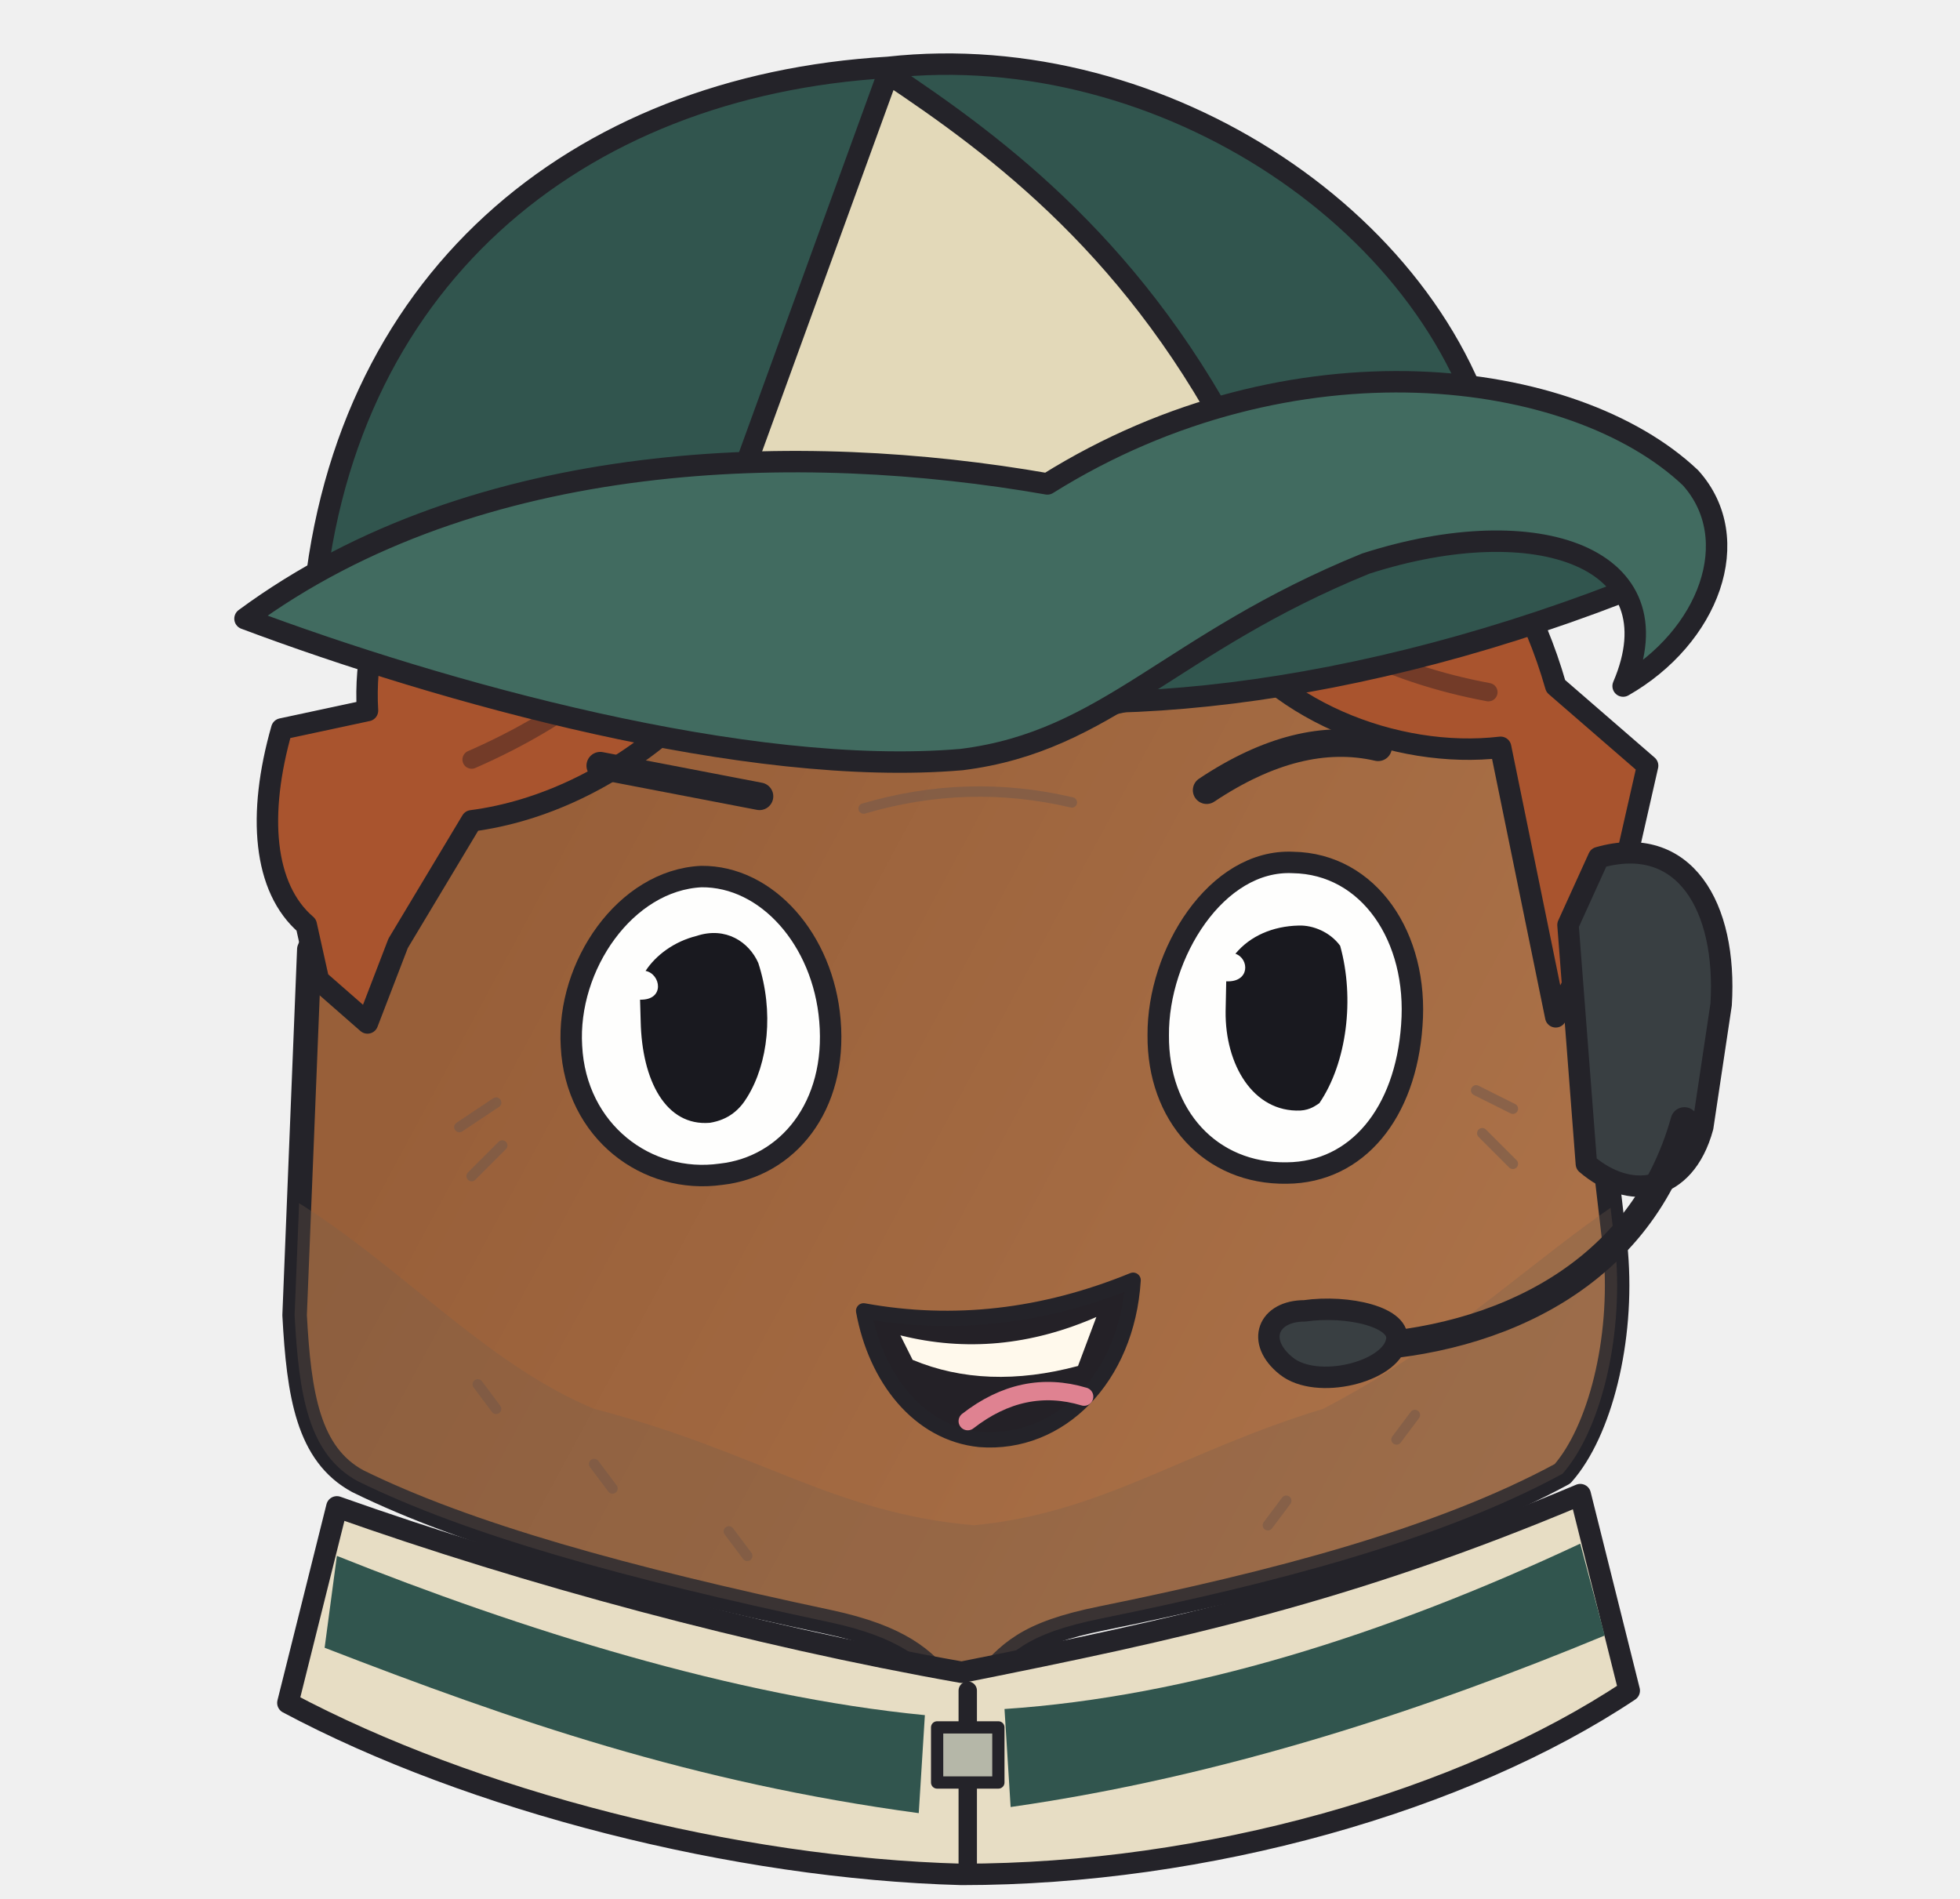
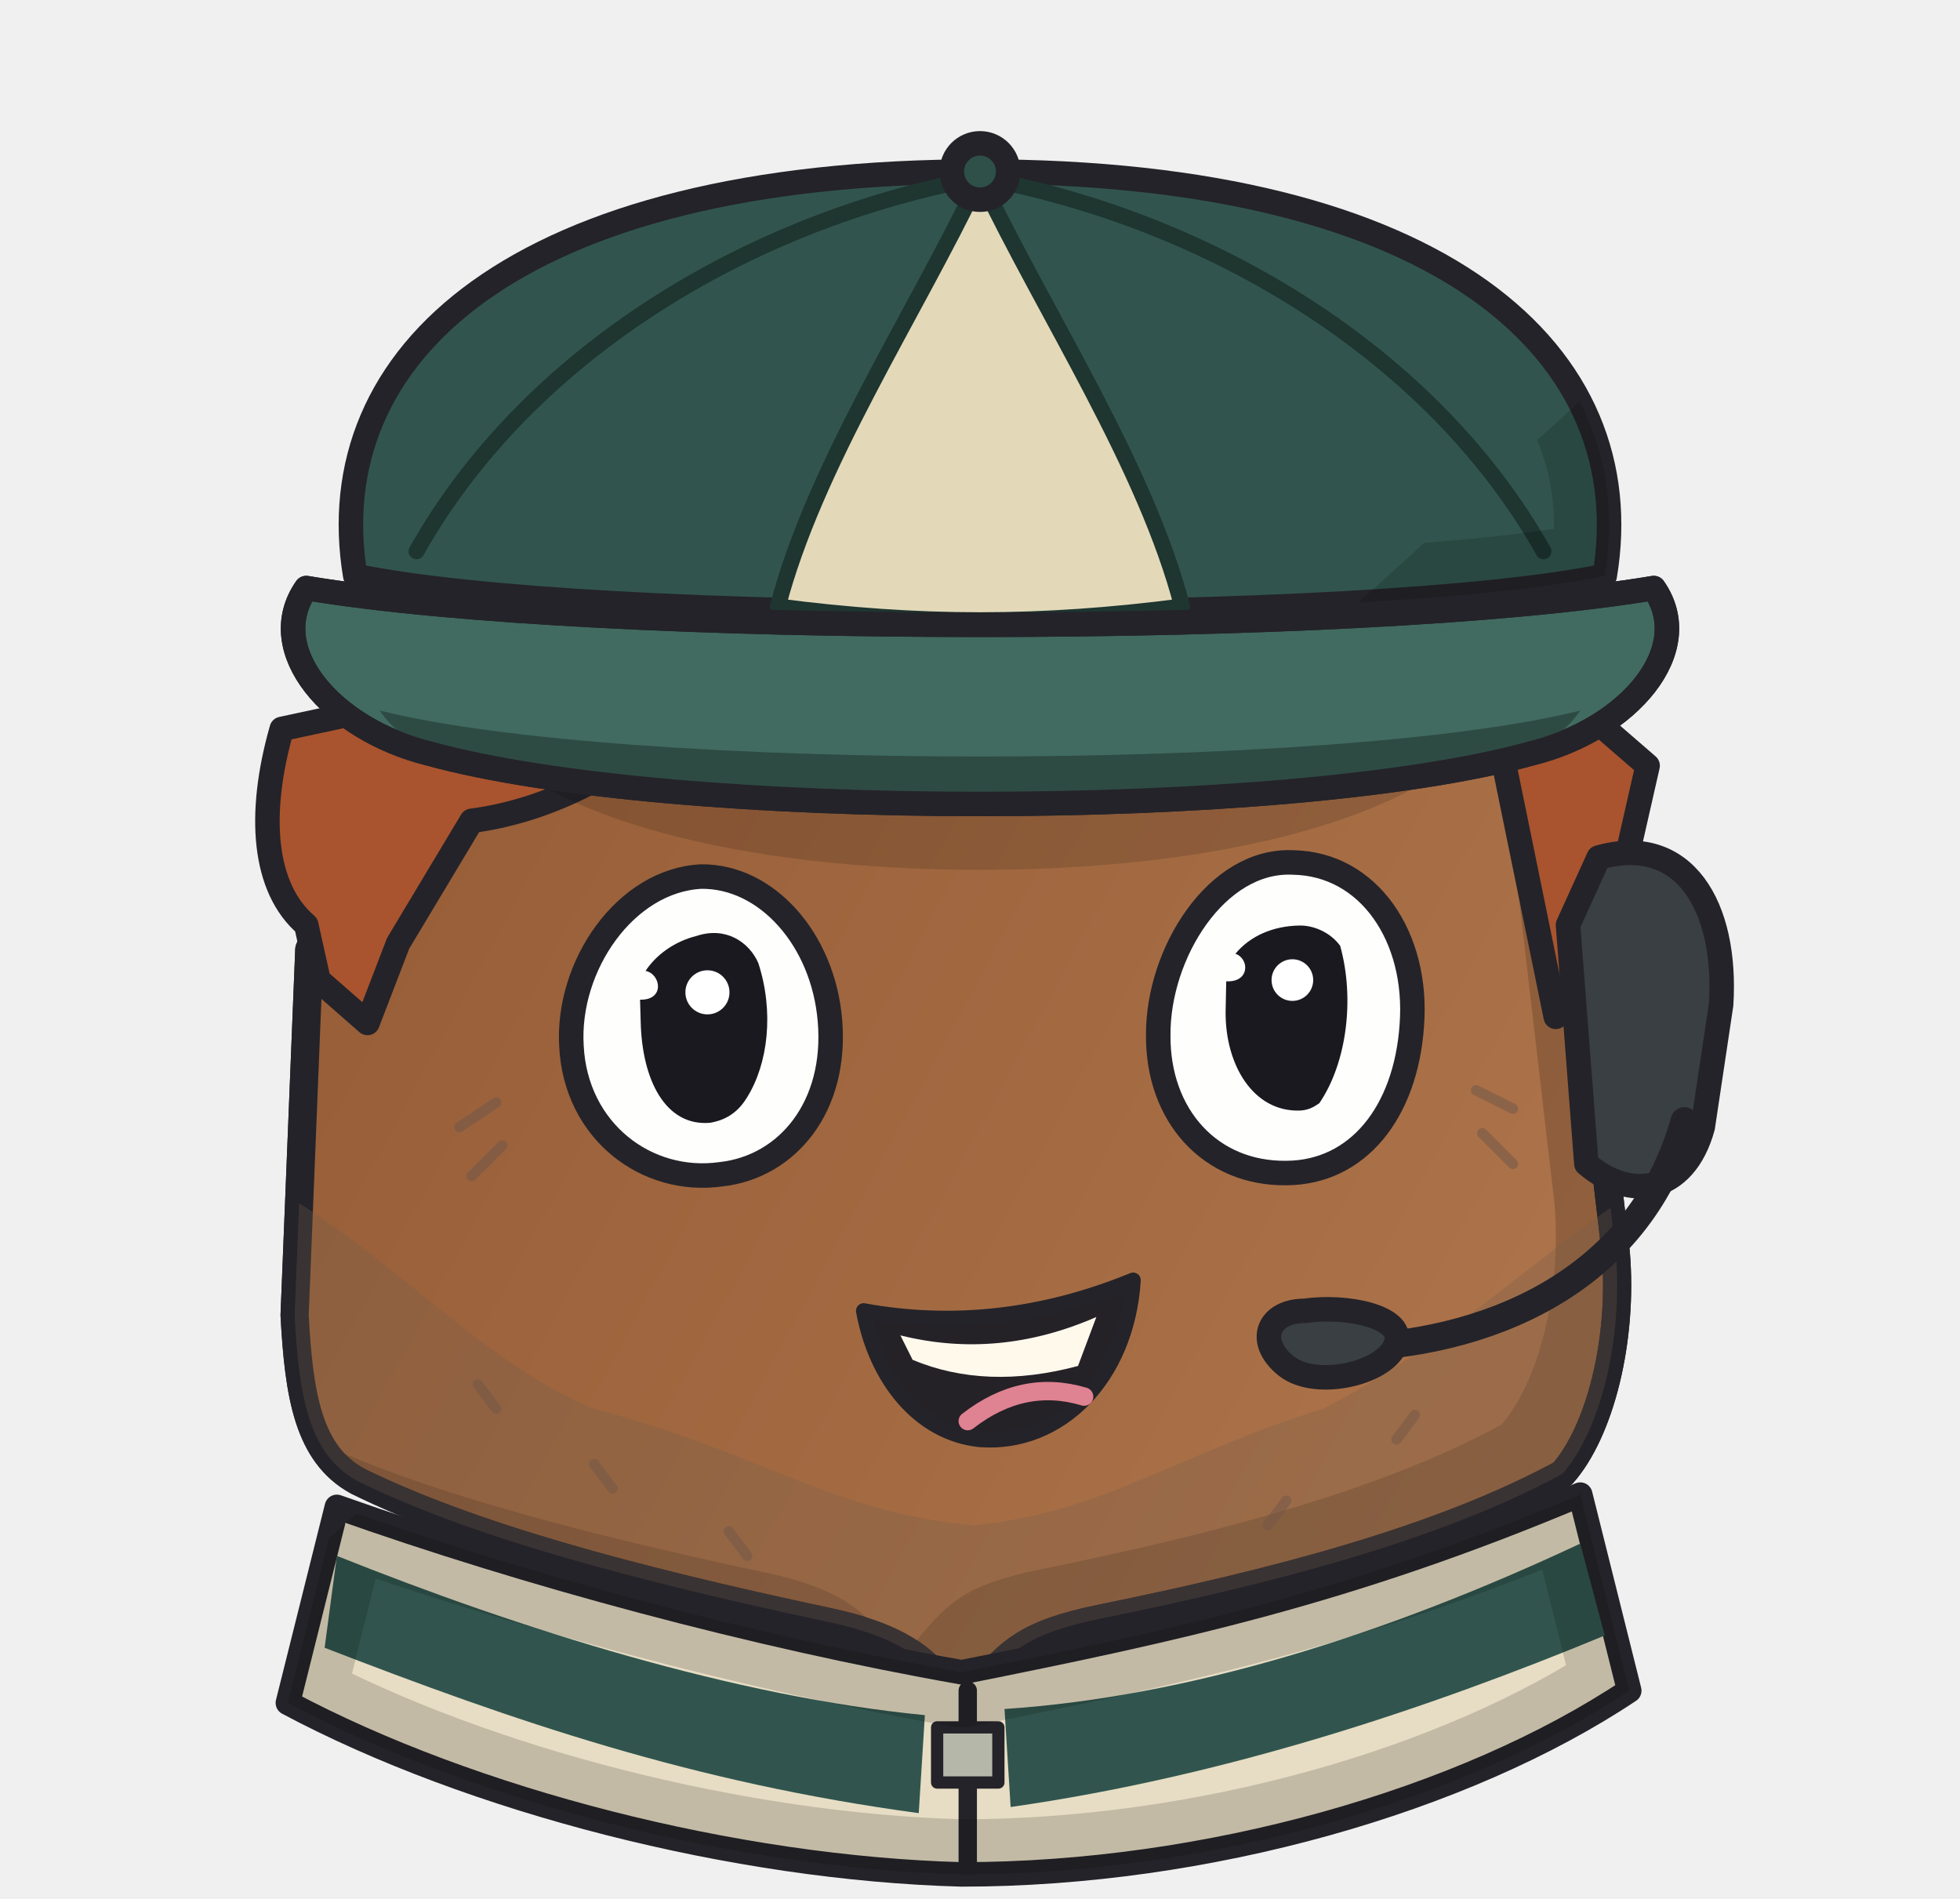
- <svg xmlns="http://www.w3.org/2000/svg" viewBox="0 0 320 310" fill="none" stroke="#242329" stroke-width="3.5" stroke-linecap="round" stroke-linejoin="round" role="img" aria-labelledby="coach-encouraging-title coach-encouraging-description">
+ <svg xmlns="http://www.w3.org/2000/svg" viewBox="0 0 320 310" fill="none" stroke="#242329" stroke-width="4" stroke-linecap="round" stroke-linejoin="round" role="img" aria-labelledby="coach-encouraging-title coach-encouraging-description">
  <defs>
    <linearGradient id="coach-encouraging-skin" x1="84" y1="144" x2="251" y2="234" gradientUnits="userSpaceOnUse">
      <stop stop-color="#985F39" />
      <stop offset=".55" stop-color="#A36A42" />
      <stop offset="1" stop-color="#AC7249" />
    </linearGradient>
    <linearGradient id="coach-encouraging-hair" x1="151" y1="43" x2="158" y2="133" gradientUnits="userSpaceOnUse">
      <stop stop-color="#493225" />
      <stop offset=".5" stop-color="#533B2B" />
      <stop offset="1" stop-color="#33251E" />
    </linearGradient>
    <linearGradient id="coach-encouraging-mint" x1="155" y1="20" x2="162" y2="216" gradientUnits="userSpaceOnUse">
      <stop stop-color="#B5F3D6" />
      <stop offset=".55" stop-color="#AEF0D2" />
      <stop offset="1" stop-color="#ABEDCF" />
    </linearGradient>
    <linearGradient id="coach-encouraging-ear-cushion" x1="35" y1="147" x2="62" y2="200" gradientUnits="userSpaceOnUse">
      <stop stop-color="#309775" />
      <stop offset="1" stop-color="#349778" />
    </linearGradient>
    <linearGradient id="coach-encouraging-collar-fabric" x1="99" y1="244" x2="112" y2="301" gradientUnits="userSpaceOnUse">
      <stop stop-color="#18344F" />
      <stop offset="1" stop-color="#1D3959" />
    </linearGradient>
    <clipPath id="coach-encouraging-hair-boundary">
      <path d="M60.5 131.2C68.5 80.1 106.6 44 158.6 44.3C210.7 44.5 247.6 79.4 255.4 131.1C251.6 116.7 232 107 212.6 106.6C195.2 105.5 177.9 111 158.3 113.8C139 117 119.2 116.9 99.2 118.3C82 119.7 69.5 124.2 60.5 131.2Z" />
    </clipPath>
    <clipPath id="coach-encouraging-head-clip">
      <path d="M61 130.5C63 83 104 44 159 44C212 44 252 82 255 129L263.8 204.5C265 218.8 261.2 233.7 255.1 240.6C235 251.5 207.9 258.5 179.9 264.2C167.5 266.7 164.8 269.8 160.3 275C158.7 277.4 156.1 277.2 154.1 275C150.9 271 147 267.3 135.3 264.8C101.9 257.7 76.3 250.6 58.4 241.8C50.3 237.4 48.8 227.7 48.1 214.7L50.5 155Z" />
    </clipPath>
    <clipPath id="coach-encouraging-confident-eyes">
      <path d="M90 158L238 148L238 199L90 199Z" />
    </clipPath>
    <clipPath id="coach-encouraging-soft-lids">
      <path d="M90 160Q114 149 139 157L139 199L90 199ZM185 157Q210 145 236 153L236 199L185 199Z" />
    </clipPath>
+     <clipPath id="coach-encouraging-fin-half">
+       <path d="M330 0H420V420H0V300Z" />
+     </clipPath>
+     <clipPath id="coach-encouraging-fin-collar-front">
+       <path d="M55 246L47 278C77 294 120 305 157 306C197 306 239 294 266 276L258 244C220 260 192 266 157 273C123 267 86 257 55 246Z" />
+     </clipPath>
+     <clipPath id="coach-encouraging-fin-hat">
+       <path d="M58 94C52 58 84 28 160 28C236 28 268 58 262 94C224 102 96 102 58 94Z" />
+     </clipPath>
  </defs>
  <g id="coach-encouraging-head">
-     <path d="M61 130.5C63 83 104 44 159 44C212 44 252 82 255 129L263.8 204.5C265 218.8 261.2 233.7 255.1 240.6C235 251.5 207.9 258.5 179.9 264.2C167.5 266.7 164.8 269.8 160.3 275C158.7 277.4 156.1 277.2 154.1 275C150.9 271 147 267.3 135.3 264.8C101.9 257.7 76.3 250.6 58.4 241.8C50.3 237.4 48.8 227.7 48.1 214.7L50.5 155Z" fill="url(#coach-encouraging-skin)" stroke-width="4" />
+     <path d="M61 130.5C63 83 104 44 159 44C212 44 252 82 255 129L263.8 204.5C265 218.8 261.2 233.7 255.1 240.6C235 251.5 207.9 258.5 179.9 264.2C167.5 266.7 164.8 269.8 160.3 275C158.7 277.4 156.1 277.2 154.1 275C150.9 271 147 267.3 135.3 264.8C101.9 257.7 76.3 250.6 58.4 241.8C50.3 237.4 48.8 227.7 48.1 214.7L50.5 155Z" fill="url(#coach-encouraging-skin)" stroke-width="4.6" />
  </g>
+   <g clip-path="url(#coach-encouraging-head-clip)" stroke="none">
+     <path d="M61 130.5C63 83 104 44 159 44C212 44 252 82 255 129L263.8 204.5C265 218.8 261.2 233.7 255.1 240.6C235 251.5 207.9 258.5 179.9 264.2C167.5 266.7 164.8 269.8 160.3 275C158.7 277.4 156.1 277.2 154.1 275C150.9 271 147 267.3 135.3 264.8C101.9 257.7 76.3 250.6 58.4 241.8C50.3 237.4 48.8 227.7 48.1 214.7L50.5 155Z" fill="#000000" fill-opacity=".16" />
+     <path d="M61 130.5C63 83 104 44 159 44C212 44 252 82 255 129L263.8 204.5C265 218.8 261.2 233.7 255.1 240.6C235 251.5 207.9 258.5 179.9 264.2C167.5 266.7 164.8 269.8 160.3 275C158.7 277.4 156.1 277.2 154.1 275C150.9 271 147 267.3 135.3 264.8C101.9 257.7 76.3 250.6 58.4 241.8C50.3 237.4 48.8 227.7 48.1 214.7L50.5 155Z" transform="translate(-10 -8)" fill="url(#coach-encouraging-skin)" />
+   </g>
+   <path d="M61 130.5C63 83 104 44 159 44C212 44 252 82 255 129L263.8 204.5C265 218.8 261.2 233.7 255.1 240.6C235 251.5 207.9 258.5 179.9 264.2C167.5 266.7 164.8 269.8 160.3 275C158.7 277.4 156.1 277.2 154.1 275C150.9 271 147 267.3 135.3 264.8C101.9 257.7 76.3 250.6 58.4 241.8C50.3 237.4 48.8 227.7 48.1 214.7L50.5 155Z" fill="none" stroke-width="4.6" />
  <g id="coach-encouraging-hair-front">
-     <path d="M50 151C43 145 42 133 46 119L60 116C58 83 95 50 140 47C185 40 240 63 254 112L269 125L264 147L254 166L245 122C228 124 207 116 198 100C194 112 182 119 169 113C149 105 142 87 132 85C123 112 100 131 77 134L65 154L60 167L52 160Z" fill="#A9542E" stroke-width="3.5" />
+     <path d="M50 151C43 145 42 133 46 119L60 116C58 83 95 50 140 47C185 40 240 63 254 112L269 125L264 147L254 166L245 122C228 124 207 116 198 100C194 112 182 119 169 113C149 105 142 87 132 85C123 112 100 131 77 134L65 154L60 167L52 160Z" fill="#A9542E" stroke-width="4" />
    <path d="M77 124C109 110 119 88 128 72M194 86C211 103 227 110 243 113" fill="none" stroke-width="3" stroke="#733B28" />
  </g>
  <g clip-path="url(#coach-encouraging-head-clip)">
    <g id="coach-encouraging-facial-hair">
      <path d="M28 187C57 195 73 220 97 230C124 237 136 247 159 249C180 247 193 237 216 230C247 214 263 190 290 185L290 295L28 295Z" fill="#745D4D" stroke-width="0" opacity=".28" />
      <path d="M78 226L81 230M97 239L100 243M119 250L122 254M210 245L207 249M231 231L228 235" fill="none" stroke-width="1.7" stroke="#715647" opacity=".5" />
    </g>
  </g>
  <g id="coach-encouraging-collar">
-     <path d="M55 246L47 278C77 294 120 305 157 306C197 306 239 294 266 276L258 244C220 260 192 266 157 273C123 267 86 257 55 246Z" fill="#E7DDC4" stroke-width="3.5" />
+     <path d="M55 246L47 278C77 294 120 305 157 306C197 306 239 294 266 276L258 244C220 260 192 266 157 273C123 267 86 257 55 246Z" fill="#E7DDC4" stroke-width="4" />
    <path d="M55 254C85 266 120 277 151 280L150 296C113 291 84 281 53 269Z" fill="#31554E" stroke-width="0" />
    <path d="M258 252C226 267 194 277 164 279L165 295C200 290 233 279 262 267Z" fill="#31554E" stroke-width="0" />
    <path d="M158 276L158 305" fill="none" stroke-width="3" />
    <path d="M153 282L163 282L163 291L153 291Z" fill="#B5B7A8" stroke-width="2" />
+   </g>
+   <g clip-path="url(#coach-encouraging-fin-collar-front)">
+     <g clip-path="url(#coach-encouraging-fin-half)">
+       <path d="M55 246L47 278C77 294 120 305 157 306C197 306 239 294 266 276L258 244C220 260 192 266 157 273C123 267 86 257 55 246Z" fill="none" stroke="#000000" stroke-opacity=".16" stroke-width="18" />
+     </g>
  </g>
  <g id="coach-encouraging-age-details">
    <path d="M141 132Q158 127 175 131M81 180L75 184M82 187L77 192M241 178L247 181M242 185L247 190" fill="none" stroke-width="1.7" stroke="#71584B" opacity=".55" />
  </g>
  <g id="coach-encouraging-expression-encouraging">
    <g id="coach-encouraging-eyebrows">
      <path d="M98 125L124 130" fill="none" stroke-width="4.5" />
      <path d="M197 129Q212 119 225 122" fill="none" stroke-width="4.5" />
    </g>
    <g id="coach-encouraging-eyes">
-       <path id="coach-encouraging-eye-white-left" d="M114.5 143.1C125.2 143 134.4 153.4 135.5 166.6C136.7 180.6 128.6 190.5 117.7 191.7C105.6 193.4 94 184.7 93.3 170.8C92.5 157.7 102.1 143.7 114.5 143.1Z" fill="#FEFEFD" stroke-width="3.5" />
+       <path id="coach-encouraging-eye-white-left" d="M114.5 143.1C125.2 143 134.4 153.4 135.5 166.6C136.7 180.6 128.6 190.5 117.7 191.7C105.6 193.4 94 184.7 93.3 170.8C92.5 157.7 102.1 143.7 114.5 143.1Z" fill="#FEFEFD" stroke-width="4" />
      <g transform="translate(-10 -1)">
        <path d="M123.7 153.8C128.5 152.2 132.3 154.8 133.8 158.2C136.4 166.2 135.4 174.6 132 180.1C130.8 182.1 129 183.8 125.9 184.3C118.7 184.9 114.8 177.4 114.6 167.7L114.5 164.2C118.6 164.3 117.9 160 115.4 159.5C117.1 156.9 120.1 154.7 123.7 153.8Z" fill="#19191F" stroke="none" />
+         <circle cx="125.5" cy="163" r="3.6" fill="#FFFFFF" stroke="none" />
      </g>
-       <path id="coach-encouraging-eye-white-right" d="M211.1 140.8C223.5 141 231.6 153 230.5 167.4C229.5 181.7 221.6 191.4 210.1 191.5C197.6 191.7 189 182.1 189.1 169C189 155.7 198.6 140.2 211.1 140.8Z" fill="#FEFEFD" stroke-width="3.5" />
+       <path id="coach-encouraging-eye-white-right" d="M211.1 140.8C223.5 141 231.6 153 230.5 167.4C229.5 181.7 221.6 191.4 210.1 191.5C197.6 191.7 189 182.1 189.1 169C189 155.7 198.6 140.2 211.1 140.8Z" fill="#FEFEFD" stroke-width="4" />
      <g transform="translate(-10 -1)">
        <path d="M222 152.1C224.4 152 227.2 153.2 228.8 155.4C231.2 164 229.9 174.5 225.4 181.1C224.9 181.4 224 182.2 222.3 182.3C214.6 182.6 210 174.8 210.1 166.1L210.2 161.2C214.1 161.4 214 157.5 211.7 156.7C214.1 153.8 217.8 152.2 222 152.1Z" fill="#19191F" stroke="none" />
+         <circle cx="221" cy="161" r="3.4" fill="#FFFFFF" stroke="none" />
      </g>
    </g>
    <path d="M141 214Q163 218 185 209C184 225 173 236 160 235C150 234 143 225 141 214Z" fill="#242127" stroke-width="2.5" />
    <path d="M147 218Q163 222 179 215L176 223Q161 227 149 222Z" fill="#FFF9EC" stroke-width="0" />
    <path d="M158 232Q167 225 177 228" fill="none" stroke-width="3" stroke="#DF8291" />
  </g>
-   <g transform="translate(0 -7)">
-     <g id="coach-encouraging-headgear">
-       <g id="coach-encouraging-coach-cap">
-         <path d="M51 108C55 53 94 21 145 18C190 13 236 44 244 83L269 102C222 121 176 126 146 118C118 112 83 107 51 108Z" fill="#31554E" stroke-width="3.5" />
-         <path d="M145 19L117 96L203 82C186 48 163 31 145 19Z" fill="#E3D9B9" stroke-width="3.5" />
-         <path d="M40 108C78 80 131 79 171 86C211 61 257 67 276 85C285 95 279 111 265 119C274 98 251 90 223 99C191 112 181 128 157 131C122 134 72 120 40 108Z" fill="#416B60" stroke-width="3.5" />
-       </g>
-       <path d="M261 147C275 143 282 155 281 171L278 191C275 202 266 203 259 197L256 158Z" fill="#393F42" stroke-width="3.5" />
+   <g id="coach-encouraging-headgear">
+     <path d="M58 94C52 58 84 28 160 28C236 28 268 58 262 94C224 102 96 102 58 94Z" fill="#31554E" stroke-width="4" />
+     <path d="M160 29C149 52 133 76 127 99C150 102 170 102 193 99C187 76 171 52 160 29Z" fill="#E3D9B9" stroke-width="2.6" stroke="#1E3530" />
+     <path d="M160 29C122 36 86 58 68 90M160 29C198 36 234 58 252 90" fill="none" stroke-width="2.6" stroke="#1E3530" />
+     <circle cx="160" cy="28" r="4.6" fill="#2E5049" />
+     <path d="M76 118C112 130 208 130 244 118C232 134 198 142 160 142C122 142 88 134 76 118Z" fill="#000000" stroke-width="0" opacity=".14" />
+     <path d="M50 96C98 104 222 104 270 96C277 106 266 119 250 123C210 134 110 134 70 123C54 119 43 106 50 96Z" fill="#416B60" stroke-width="4" />
+     <path d="M62 116C102 126 218 126 258 116C256 119 253 121 250 123C210 134 110 134 70 123C67 121 64 119 62 116Z" fill="#2E4B43" stroke-width="0" />
+     <path d="M50 96C98 104 222 104 270 96C277 106 266 119 250 123C210 134 110 134 70 123C54 119 43 106 50 96Z" fill="none" stroke-width="4" />
+     <g transform="translate(0 -7)">
+       <path d="M261 147C275 143 282 155 281 171L278 191C275 202 266 203 259 197L256 158Z" fill="#393F42" stroke-width="4" />
      <path d="M275 190C268 215 245 226 221 227" fill="none" stroke-width="4.5" />
-       <path d="M213 221C207 221 205 226 210 230C215 234 227 231 228 226C229 222 220 220 213 221Z" fill="#393F42" stroke-width="3.5" />
+       <path d="M213 221C207 221 205 226 210 230C215 234 227 231 228 226C229 222 220 220 213 221Z" fill="#393F42" stroke-width="4" />
+     </g>
+   </g>
+   <g clip-path="url(#coach-encouraging-fin-hat)">
+     <g clip-path="url(#coach-encouraging-fin-half)">
+       <path d="M58 94C52 58 84 28 160 28C236 28 268 58 262 94C224 102 96 102 58 94Z" fill="none" stroke="#000000" stroke-opacity=".16" stroke-width="18" />
    </g>
  </g>
</svg>
